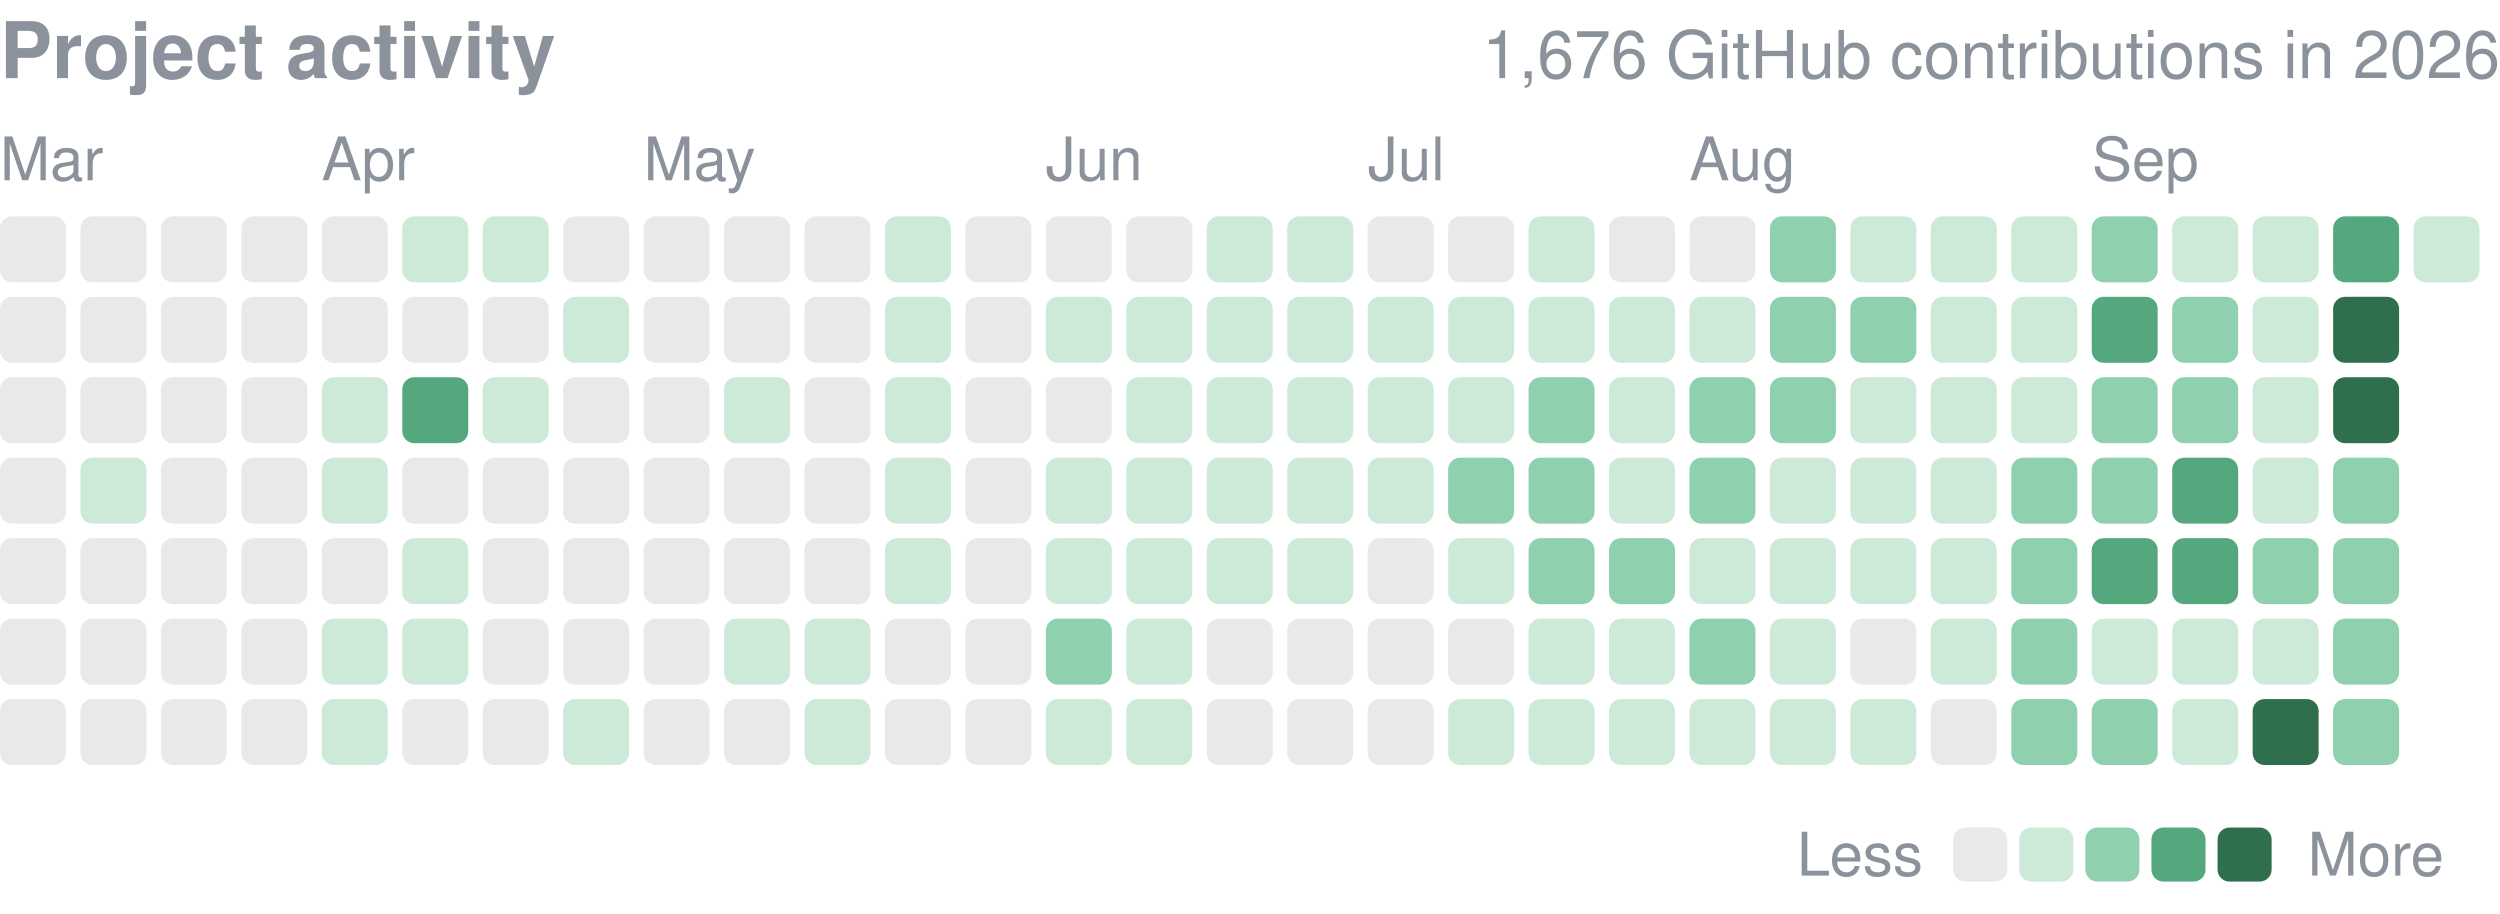
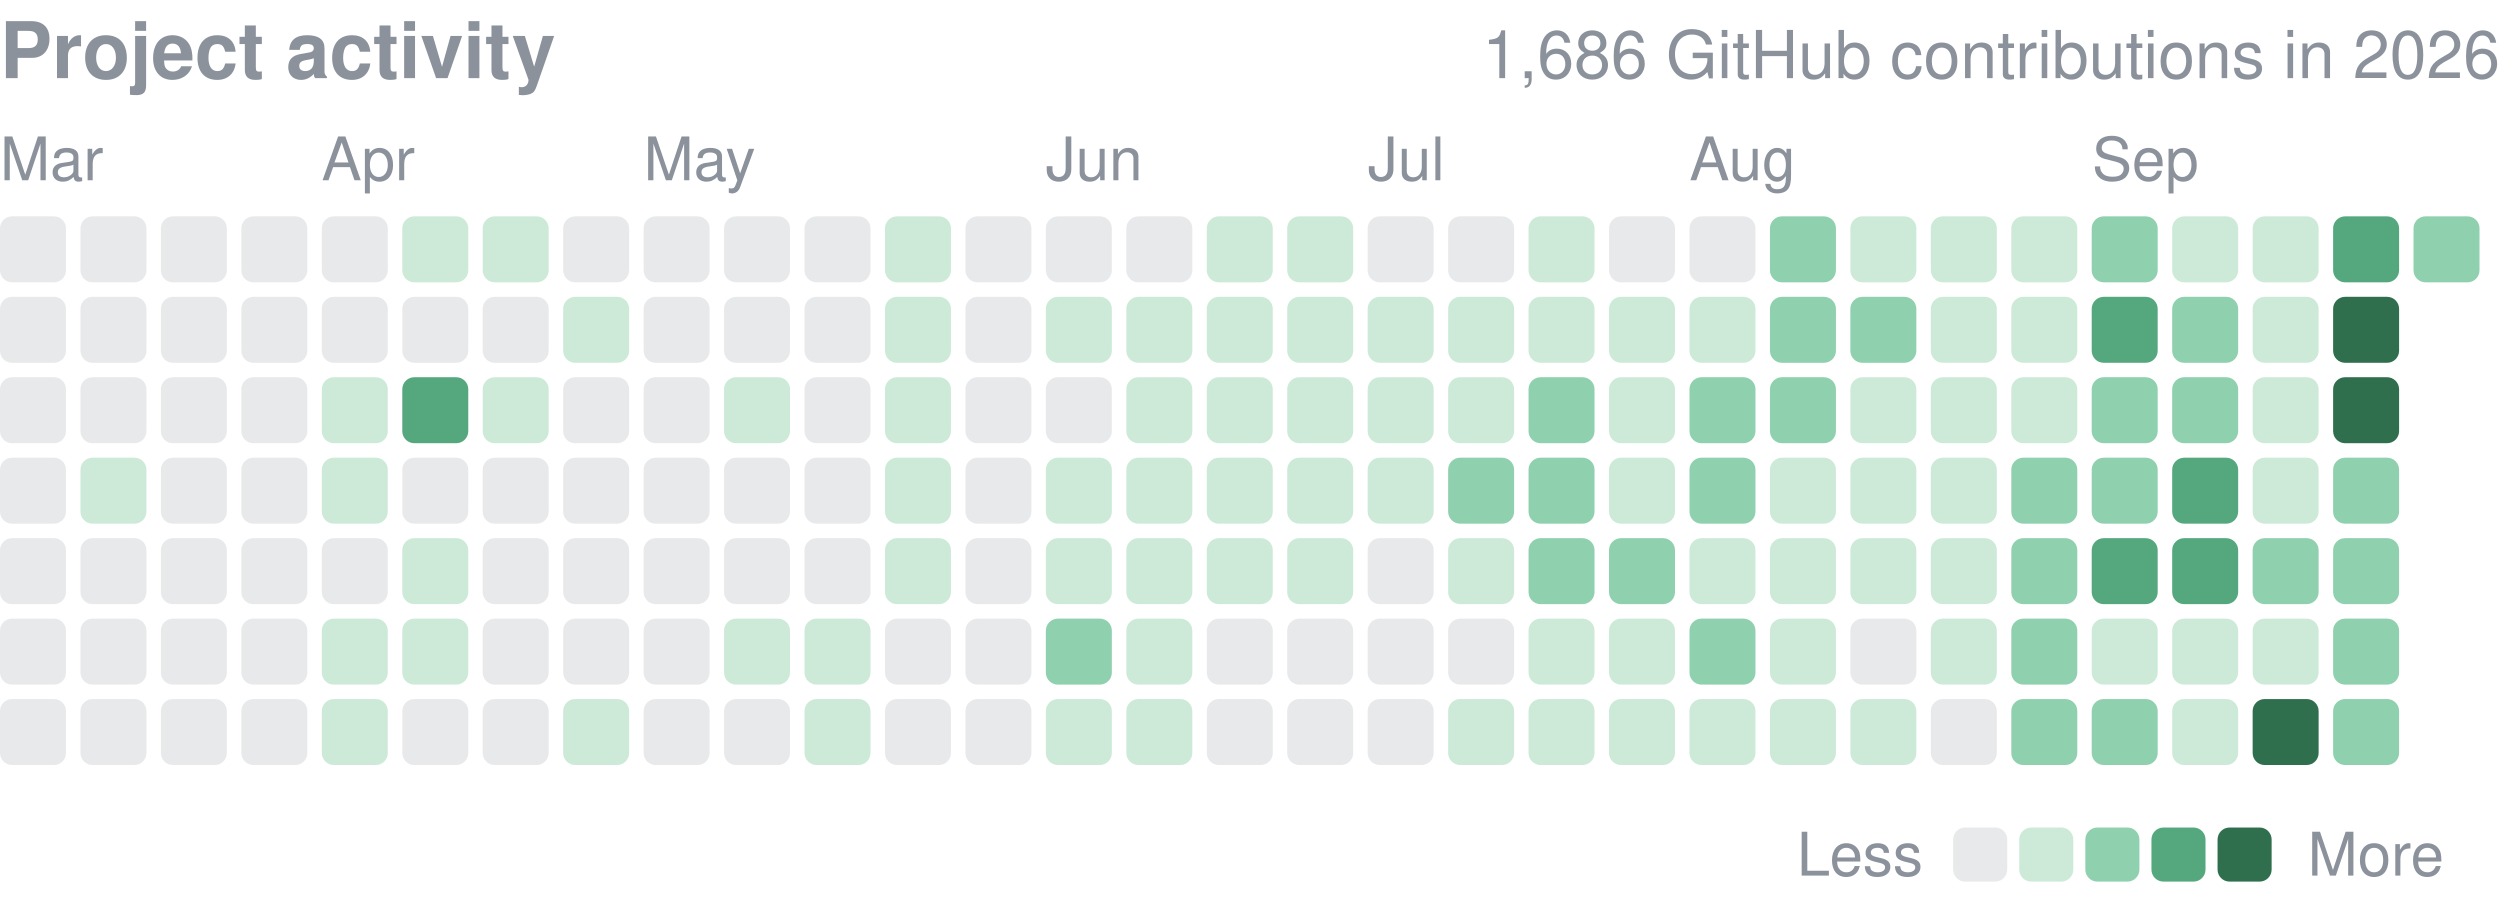
<svg xmlns="http://www.w3.org/2000/svg" width="416" height="152" viewBox="0 0 416 152" role="img" aria-label="yjinyoo GitHub contributions per day in 2026">
  <style>text{font-family:-apple-system,BlinkMacSystemFont,"Segoe UI",Helvetica,Arial,sans-serif}</style>
  <text x="0" y="13" font-size="13" font-weight="600" fill="#8b929c">Project activity</text>
-   <text x="416" y="13" font-size="11" fill="#8b929c" text-anchor="end">1,676 GitHub contributions in 2026</text>
+   <text x="416" y="13" font-size="11" fill="#8b929c" text-anchor="end">1,686 GitHub contributions in 2026</text>
  <text x="0.0" y="30" font-size="10" fill="#8b929c">Mar</text>
  <text x="53.5" y="30" font-size="10" fill="#8b929c">Apr</text>
  <text x="107.1" y="30" font-size="10" fill="#8b929c">May</text>
  <text x="174.0" y="30" font-size="10" fill="#8b929c">Jun</text>
  <text x="227.6" y="30" font-size="10" fill="#8b929c">Jul</text>
  <text x="281.1" y="30" font-size="10" fill="#8b929c">Aug</text>
  <text x="348.1" y="30" font-size="10" fill="#8b929c">Sep</text>
  <rect x="0.00" y="36.00" width="10.98" height="10.98" rx="2.0" fill="#8b929c" opacity="0.2" />
  <rect x="0.00" y="49.39" width="10.98" height="10.98" rx="2.0" fill="#8b929c" opacity="0.2" />
  <rect x="0.00" y="62.77" width="10.98" height="10.98" rx="2.0" fill="#8b929c" opacity="0.2" />
  <rect x="0.00" y="76.16" width="10.98" height="10.98" rx="2.0" fill="#8b929c" opacity="0.2" />
  <rect x="0.00" y="89.55" width="10.98" height="10.98" rx="2.0" fill="#8b929c" opacity="0.2" />
  <rect x="0.00" y="102.94" width="10.98" height="10.98" rx="2.0" fill="#8b929c" opacity="0.2" />
  <rect x="0.00" y="116.32" width="10.98" height="10.98" rx="2.0" fill="#8b929c" opacity="0.2" />
  <rect x="13.39" y="36.00" width="10.98" height="10.98" rx="2.0" fill="#8b929c" opacity="0.2" />
  <rect x="13.39" y="49.39" width="10.98" height="10.98" rx="2.0" fill="#8b929c" opacity="0.2" />
  <rect x="13.39" y="62.77" width="10.98" height="10.98" rx="2.0" fill="#8b929c" opacity="0.2" />
  <rect x="13.39" y="76.16" width="10.98" height="10.98" rx="2.0" fill="#cdead9" />
  <rect x="13.39" y="89.55" width="10.98" height="10.98" rx="2.0" fill="#8b929c" opacity="0.2" />
  <rect x="13.39" y="102.94" width="10.98" height="10.98" rx="2.0" fill="#8b929c" opacity="0.2" />
  <rect x="13.39" y="116.32" width="10.98" height="10.98" rx="2.0" fill="#8b929c" opacity="0.2" />
  <rect x="26.77" y="36.00" width="10.98" height="10.98" rx="2.0" fill="#8b929c" opacity="0.2" />
  <rect x="26.77" y="49.39" width="10.98" height="10.98" rx="2.0" fill="#8b929c" opacity="0.2" />
  <rect x="26.77" y="62.77" width="10.98" height="10.98" rx="2.0" fill="#8b929c" opacity="0.2" />
  <rect x="26.77" y="76.16" width="10.98" height="10.98" rx="2.0" fill="#8b929c" opacity="0.2" />
  <rect x="26.77" y="89.55" width="10.98" height="10.98" rx="2.0" fill="#8b929c" opacity="0.2" />
  <rect x="26.77" y="102.94" width="10.98" height="10.98" rx="2.0" fill="#8b929c" opacity="0.2" />
  <rect x="26.77" y="116.32" width="10.98" height="10.98" rx="2.0" fill="#8b929c" opacity="0.2" />
  <rect x="40.16" y="36.00" width="10.98" height="10.98" rx="2.0" fill="#8b929c" opacity="0.2" />
  <rect x="40.16" y="49.39" width="10.98" height="10.98" rx="2.0" fill="#8b929c" opacity="0.2" />
  <rect x="40.16" y="62.77" width="10.98" height="10.98" rx="2.0" fill="#8b929c" opacity="0.2" />
  <rect x="40.16" y="76.16" width="10.98" height="10.98" rx="2.0" fill="#8b929c" opacity="0.2" />
  <rect x="40.16" y="89.55" width="10.98" height="10.98" rx="2.0" fill="#8b929c" opacity="0.2" />
  <rect x="40.16" y="102.94" width="10.98" height="10.98" rx="2.0" fill="#8b929c" opacity="0.2" />
  <rect x="40.16" y="116.32" width="10.98" height="10.98" rx="2.0" fill="#8b929c" opacity="0.2" />
  <rect x="53.55" y="36.00" width="10.98" height="10.98" rx="2.0" fill="#8b929c" opacity="0.2" />
  <rect x="53.55" y="49.39" width="10.98" height="10.98" rx="2.0" fill="#8b929c" opacity="0.2" />
  <rect x="53.55" y="62.77" width="10.98" height="10.98" rx="2.0" fill="#cdead9" />
  <rect x="53.55" y="76.16" width="10.98" height="10.98" rx="2.0" fill="#cdead9" />
  <rect x="53.55" y="89.55" width="10.98" height="10.98" rx="2.0" fill="#8b929c" opacity="0.2" />
  <rect x="53.55" y="102.94" width="10.98" height="10.98" rx="2.0" fill="#cdead9" />
  <rect x="53.55" y="116.32" width="10.98" height="10.98" rx="2.0" fill="#cdead9" />
  <rect x="66.94" y="36.00" width="10.98" height="10.98" rx="2.0" fill="#cdead9" />
  <rect x="66.94" y="49.39" width="10.98" height="10.98" rx="2.0" fill="#8b929c" opacity="0.2" />
  <rect x="66.94" y="62.77" width="10.98" height="10.98" rx="2.0" fill="#55a87e" />
  <rect x="66.94" y="76.16" width="10.98" height="10.98" rx="2.0" fill="#8b929c" opacity="0.2" />
  <rect x="66.94" y="89.55" width="10.98" height="10.98" rx="2.0" fill="#cdead9" />
  <rect x="66.94" y="102.94" width="10.98" height="10.98" rx="2.0" fill="#cdead9" />
  <rect x="66.94" y="116.32" width="10.98" height="10.98" rx="2.0" fill="#8b929c" opacity="0.2" />
  <rect x="80.32" y="36.00" width="10.98" height="10.98" rx="2.0" fill="#cdead9" />
  <rect x="80.32" y="49.39" width="10.98" height="10.98" rx="2.0" fill="#8b929c" opacity="0.2" />
  <rect x="80.32" y="62.77" width="10.98" height="10.98" rx="2.0" fill="#cdead9" />
  <rect x="80.32" y="76.16" width="10.98" height="10.98" rx="2.0" fill="#8b929c" opacity="0.2" />
  <rect x="80.32" y="89.55" width="10.98" height="10.98" rx="2.0" fill="#8b929c" opacity="0.2" />
  <rect x="80.32" y="102.94" width="10.98" height="10.98" rx="2.0" fill="#8b929c" opacity="0.2" />
  <rect x="80.32" y="116.32" width="10.98" height="10.98" rx="2.0" fill="#8b929c" opacity="0.2" />
  <rect x="93.71" y="36.00" width="10.98" height="10.98" rx="2.0" fill="#8b929c" opacity="0.2" />
  <rect x="93.71" y="49.39" width="10.98" height="10.98" rx="2.0" fill="#cdead9" />
  <rect x="93.71" y="62.77" width="10.98" height="10.98" rx="2.0" fill="#8b929c" opacity="0.2" />
  <rect x="93.71" y="76.16" width="10.98" height="10.98" rx="2.0" fill="#8b929c" opacity="0.2" />
  <rect x="93.71" y="89.55" width="10.98" height="10.98" rx="2.0" fill="#8b929c" opacity="0.2" />
  <rect x="93.71" y="102.94" width="10.98" height="10.98" rx="2.0" fill="#8b929c" opacity="0.2" />
  <rect x="93.71" y="116.32" width="10.98" height="10.98" rx="2.0" fill="#cdead9" />
  <rect x="107.10" y="36.00" width="10.98" height="10.98" rx="2.0" fill="#8b929c" opacity="0.2" />
  <rect x="107.10" y="49.39" width="10.98" height="10.98" rx="2.0" fill="#8b929c" opacity="0.2" />
  <rect x="107.10" y="62.77" width="10.98" height="10.98" rx="2.0" fill="#8b929c" opacity="0.2" />
  <rect x="107.10" y="76.16" width="10.98" height="10.98" rx="2.0" fill="#8b929c" opacity="0.2" />
  <rect x="107.10" y="89.55" width="10.98" height="10.98" rx="2.0" fill="#8b929c" opacity="0.2" />
  <rect x="107.10" y="102.94" width="10.98" height="10.98" rx="2.0" fill="#8b929c" opacity="0.2" />
  <rect x="107.10" y="116.32" width="10.98" height="10.98" rx="2.0" fill="#8b929c" opacity="0.2" />
  <rect x="120.48" y="36.00" width="10.98" height="10.98" rx="2.0" fill="#8b929c" opacity="0.2" />
  <rect x="120.48" y="49.39" width="10.98" height="10.98" rx="2.0" fill="#8b929c" opacity="0.2" />
  <rect x="120.48" y="62.77" width="10.98" height="10.98" rx="2.0" fill="#cdead9" />
  <rect x="120.48" y="76.16" width="10.98" height="10.98" rx="2.0" fill="#8b929c" opacity="0.2" />
  <rect x="120.48" y="89.55" width="10.98" height="10.98" rx="2.0" fill="#8b929c" opacity="0.2" />
  <rect x="120.48" y="102.94" width="10.98" height="10.98" rx="2.0" fill="#cdead9" />
  <rect x="120.48" y="116.32" width="10.98" height="10.98" rx="2.0" fill="#8b929c" opacity="0.2" />
  <rect x="133.87" y="36.00" width="10.98" height="10.98" rx="2.0" fill="#8b929c" opacity="0.2" />
  <rect x="133.87" y="49.39" width="10.98" height="10.98" rx="2.0" fill="#8b929c" opacity="0.2" />
  <rect x="133.87" y="62.77" width="10.98" height="10.98" rx="2.0" fill="#8b929c" opacity="0.2" />
  <rect x="133.87" y="76.16" width="10.98" height="10.98" rx="2.0" fill="#8b929c" opacity="0.2" />
  <rect x="133.87" y="89.55" width="10.98" height="10.98" rx="2.0" fill="#8b929c" opacity="0.2" />
  <rect x="133.87" y="102.94" width="10.98" height="10.98" rx="2.0" fill="#cdead9" />
  <rect x="133.87" y="116.32" width="10.98" height="10.98" rx="2.0" fill="#cdead9" />
  <rect x="147.26" y="36.00" width="10.98" height="10.98" rx="2.0" fill="#cdead9" />
  <rect x="147.26" y="49.39" width="10.98" height="10.98" rx="2.0" fill="#cdead9" />
  <rect x="147.26" y="62.77" width="10.98" height="10.98" rx="2.0" fill="#cdead9" />
  <rect x="147.26" y="76.16" width="10.98" height="10.98" rx="2.0" fill="#cdead9" />
  <rect x="147.26" y="89.55" width="10.98" height="10.98" rx="2.0" fill="#cdead9" />
  <rect x="147.26" y="102.94" width="10.98" height="10.98" rx="2.0" fill="#8b929c" opacity="0.2" />
  <rect x="147.26" y="116.32" width="10.98" height="10.98" rx="2.0" fill="#8b929c" opacity="0.2" />
  <rect x="160.65" y="36.00" width="10.98" height="10.98" rx="2.0" fill="#8b929c" opacity="0.2" />
  <rect x="160.65" y="49.39" width="10.98" height="10.98" rx="2.0" fill="#8b929c" opacity="0.2" />
  <rect x="160.65" y="62.77" width="10.98" height="10.98" rx="2.0" fill="#8b929c" opacity="0.2" />
  <rect x="160.65" y="76.16" width="10.98" height="10.98" rx="2.0" fill="#8b929c" opacity="0.2" />
  <rect x="160.65" y="89.55" width="10.98" height="10.98" rx="2.0" fill="#8b929c" opacity="0.2" />
  <rect x="160.65" y="102.94" width="10.98" height="10.98" rx="2.0" fill="#8b929c" opacity="0.2" />
  <rect x="160.65" y="116.32" width="10.98" height="10.98" rx="2.0" fill="#8b929c" opacity="0.2" />
  <rect x="174.03" y="36.00" width="10.98" height="10.98" rx="2.0" fill="#8b929c" opacity="0.2" />
  <rect x="174.03" y="49.39" width="10.98" height="10.98" rx="2.0" fill="#cdead9" />
  <rect x="174.03" y="62.77" width="10.98" height="10.98" rx="2.0" fill="#8b929c" opacity="0.2" />
  <rect x="174.03" y="76.16" width="10.98" height="10.98" rx="2.0" fill="#cdead9" />
  <rect x="174.03" y="89.55" width="10.98" height="10.98" rx="2.0" fill="#cdead9" />
  <rect x="174.03" y="102.94" width="10.98" height="10.98" rx="2.0" fill="#8fd0ae" />
  <rect x="174.03" y="116.32" width="10.98" height="10.98" rx="2.0" fill="#cdead9" />
  <rect x="187.42" y="36.00" width="10.98" height="10.98" rx="2.0" fill="#8b929c" opacity="0.2" />
  <rect x="187.42" y="49.39" width="10.98" height="10.98" rx="2.0" fill="#cdead9" />
  <rect x="187.42" y="62.77" width="10.98" height="10.98" rx="2.0" fill="#cdead9" />
  <rect x="187.42" y="76.16" width="10.98" height="10.98" rx="2.0" fill="#cdead9" />
  <rect x="187.42" y="89.55" width="10.98" height="10.98" rx="2.0" fill="#cdead9" />
  <rect x="187.42" y="102.94" width="10.98" height="10.98" rx="2.0" fill="#cdead9" />
  <rect x="187.42" y="116.32" width="10.98" height="10.98" rx="2.0" fill="#cdead9" />
  <rect x="200.81" y="36.00" width="10.98" height="10.98" rx="2.0" fill="#cdead9" />
  <rect x="200.81" y="49.39" width="10.98" height="10.98" rx="2.0" fill="#cdead9" />
  <rect x="200.81" y="62.77" width="10.98" height="10.98" rx="2.0" fill="#cdead9" />
  <rect x="200.81" y="76.16" width="10.98" height="10.98" rx="2.0" fill="#cdead9" />
  <rect x="200.81" y="89.55" width="10.98" height="10.98" rx="2.0" fill="#cdead9" />
  <rect x="200.81" y="102.94" width="10.98" height="10.98" rx="2.0" fill="#8b929c" opacity="0.2" />
  <rect x="200.81" y="116.32" width="10.98" height="10.98" rx="2.0" fill="#8b929c" opacity="0.2" />
  <rect x="214.19" y="36.00" width="10.98" height="10.98" rx="2.0" fill="#cdead9" />
  <rect x="214.19" y="49.39" width="10.98" height="10.98" rx="2.0" fill="#cdead9" />
  <rect x="214.19" y="62.77" width="10.98" height="10.98" rx="2.0" fill="#cdead9" />
  <rect x="214.19" y="76.16" width="10.98" height="10.98" rx="2.0" fill="#cdead9" />
  <rect x="214.19" y="89.55" width="10.98" height="10.98" rx="2.0" fill="#cdead9" />
  <rect x="214.19" y="102.94" width="10.98" height="10.98" rx="2.0" fill="#8b929c" opacity="0.2" />
  <rect x="214.19" y="116.32" width="10.98" height="10.98" rx="2.0" fill="#8b929c" opacity="0.2" />
  <rect x="227.58" y="36.00" width="10.98" height="10.98" rx="2.0" fill="#8b929c" opacity="0.2" />
  <rect x="227.58" y="49.39" width="10.98" height="10.98" rx="2.0" fill="#cdead9" />
  <rect x="227.58" y="62.77" width="10.98" height="10.98" rx="2.0" fill="#cdead9" />
  <rect x="227.58" y="76.16" width="10.98" height="10.98" rx="2.0" fill="#cdead9" />
  <rect x="227.58" y="89.55" width="10.98" height="10.98" rx="2.0" fill="#8b929c" opacity="0.2" />
  <rect x="227.58" y="102.94" width="10.98" height="10.98" rx="2.0" fill="#8b929c" opacity="0.2" />
  <rect x="227.58" y="116.32" width="10.98" height="10.98" rx="2.0" fill="#8b929c" opacity="0.2" />
  <rect x="240.97" y="36.00" width="10.98" height="10.98" rx="2.0" fill="#8b929c" opacity="0.2" />
  <rect x="240.97" y="49.39" width="10.98" height="10.98" rx="2.0" fill="#cdead9" />
  <rect x="240.97" y="62.77" width="10.98" height="10.98" rx="2.0" fill="#cdead9" />
  <rect x="240.97" y="76.16" width="10.98" height="10.98" rx="2.0" fill="#8fd0ae" />
  <rect x="240.97" y="89.55" width="10.98" height="10.98" rx="2.0" fill="#cdead9" />
  <rect x="240.97" y="102.94" width="10.98" height="10.98" rx="2.0" fill="#8b929c" opacity="0.2" />
  <rect x="240.97" y="116.32" width="10.98" height="10.98" rx="2.0" fill="#cdead9" />
  <rect x="254.35" y="36.00" width="10.98" height="10.98" rx="2.0" fill="#cdead9" />
  <rect x="254.35" y="49.39" width="10.98" height="10.98" rx="2.0" fill="#cdead9" />
  <rect x="254.35" y="62.77" width="10.98" height="10.98" rx="2.0" fill="#8fd0ae" />
  <rect x="254.35" y="76.16" width="10.98" height="10.98" rx="2.0" fill="#8fd0ae" />
  <rect x="254.35" y="89.55" width="10.98" height="10.98" rx="2.0" fill="#8fd0ae" />
  <rect x="254.35" y="102.94" width="10.98" height="10.98" rx="2.0" fill="#cdead9" />
  <rect x="254.35" y="116.32" width="10.98" height="10.98" rx="2.0" fill="#cdead9" />
  <rect x="267.74" y="36.00" width="10.98" height="10.98" rx="2.0" fill="#8b929c" opacity="0.2" />
  <rect x="267.74" y="49.39" width="10.98" height="10.98" rx="2.0" fill="#cdead9" />
  <rect x="267.74" y="62.77" width="10.98" height="10.98" rx="2.0" fill="#cdead9" />
  <rect x="267.74" y="76.16" width="10.98" height="10.98" rx="2.0" fill="#cdead9" />
  <rect x="267.74" y="89.55" width="10.98" height="10.98" rx="2.0" fill="#8fd0ae" />
  <rect x="267.74" y="102.94" width="10.98" height="10.98" rx="2.0" fill="#cdead9" />
  <rect x="267.74" y="116.32" width="10.98" height="10.98" rx="2.0" fill="#cdead9" />
  <rect x="281.13" y="36.00" width="10.98" height="10.98" rx="2.0" fill="#8b929c" opacity="0.2" />
  <rect x="281.13" y="49.39" width="10.98" height="10.98" rx="2.0" fill="#cdead9" />
  <rect x="281.13" y="62.77" width="10.98" height="10.98" rx="2.0" fill="#8fd0ae" />
  <rect x="281.13" y="76.16" width="10.98" height="10.98" rx="2.0" fill="#8fd0ae" />
  <rect x="281.13" y="89.55" width="10.98" height="10.98" rx="2.0" fill="#cdead9" />
  <rect x="281.13" y="102.94" width="10.98" height="10.98" rx="2.0" fill="#8fd0ae" />
  <rect x="281.13" y="116.32" width="10.98" height="10.98" rx="2.0" fill="#cdead9" />
  <rect x="294.52" y="36.00" width="10.98" height="10.98" rx="2.0" fill="#8fd0ae" />
  <rect x="294.52" y="49.39" width="10.98" height="10.98" rx="2.0" fill="#8fd0ae" />
  <rect x="294.52" y="62.77" width="10.98" height="10.98" rx="2.0" fill="#8fd0ae" />
  <rect x="294.52" y="76.16" width="10.98" height="10.98" rx="2.0" fill="#cdead9" />
  <rect x="294.52" y="89.55" width="10.98" height="10.98" rx="2.0" fill="#cdead9" />
  <rect x="294.52" y="102.94" width="10.98" height="10.98" rx="2.0" fill="#cdead9" />
  <rect x="294.52" y="116.32" width="10.98" height="10.98" rx="2.0" fill="#cdead9" />
  <rect x="307.90" y="36.00" width="10.98" height="10.98" rx="2.0" fill="#cdead9" />
  <rect x="307.90" y="49.39" width="10.98" height="10.98" rx="2.0" fill="#8fd0ae" />
  <rect x="307.90" y="62.77" width="10.98" height="10.98" rx="2.0" fill="#cdead9" />
  <rect x="307.90" y="76.16" width="10.98" height="10.98" rx="2.0" fill="#cdead9" />
  <rect x="307.90" y="89.55" width="10.98" height="10.98" rx="2.0" fill="#cdead9" />
  <rect x="307.90" y="102.94" width="10.98" height="10.98" rx="2.0" fill="#8b929c" opacity="0.2" />
  <rect x="307.90" y="116.32" width="10.98" height="10.98" rx="2.0" fill="#cdead9" />
  <rect x="321.29" y="36.00" width="10.98" height="10.98" rx="2.0" fill="#cdead9" />
  <rect x="321.29" y="49.39" width="10.98" height="10.98" rx="2.0" fill="#cdead9" />
  <rect x="321.29" y="62.77" width="10.98" height="10.98" rx="2.0" fill="#cdead9" />
  <rect x="321.29" y="76.16" width="10.98" height="10.98" rx="2.0" fill="#cdead9" />
  <rect x="321.29" y="89.55" width="10.98" height="10.98" rx="2.0" fill="#cdead9" />
  <rect x="321.29" y="102.94" width="10.98" height="10.98" rx="2.0" fill="#cdead9" />
  <rect x="321.29" y="116.32" width="10.98" height="10.98" rx="2.0" fill="#8b929c" opacity="0.2" />
  <rect x="334.68" y="36.00" width="10.98" height="10.98" rx="2.0" fill="#cdead9" />
  <rect x="334.68" y="49.39" width="10.98" height="10.98" rx="2.0" fill="#cdead9" />
  <rect x="334.68" y="62.77" width="10.98" height="10.98" rx="2.0" fill="#cdead9" />
  <rect x="334.68" y="76.16" width="10.98" height="10.98" rx="2.0" fill="#8fd0ae" />
  <rect x="334.68" y="89.55" width="10.98" height="10.98" rx="2.0" fill="#8fd0ae" />
  <rect x="334.68" y="102.94" width="10.98" height="10.98" rx="2.0" fill="#8fd0ae" />
  <rect x="334.68" y="116.32" width="10.98" height="10.98" rx="2.0" fill="#8fd0ae" />
  <rect x="348.06" y="36.00" width="10.98" height="10.98" rx="2.0" fill="#8fd0ae" />
  <rect x="348.06" y="49.39" width="10.98" height="10.98" rx="2.0" fill="#55a87e" />
  <rect x="348.06" y="62.77" width="10.98" height="10.98" rx="2.0" fill="#8fd0ae" />
  <rect x="348.06" y="76.16" width="10.98" height="10.98" rx="2.0" fill="#8fd0ae" />
  <rect x="348.06" y="89.55" width="10.98" height="10.98" rx="2.0" fill="#55a87e" />
  <rect x="348.06" y="102.94" width="10.98" height="10.98" rx="2.0" fill="#cdead9" />
  <rect x="348.06" y="116.32" width="10.98" height="10.98" rx="2.0" fill="#8fd0ae" />
  <rect x="361.45" y="36.00" width="10.98" height="10.98" rx="2.0" fill="#cdead9" />
  <rect x="361.45" y="49.39" width="10.98" height="10.98" rx="2.0" fill="#8fd0ae" />
  <rect x="361.45" y="62.77" width="10.98" height="10.98" rx="2.0" fill="#8fd0ae" />
  <rect x="361.45" y="76.16" width="10.98" height="10.98" rx="2.0" fill="#55a87e" />
  <rect x="361.45" y="89.55" width="10.98" height="10.98" rx="2.0" fill="#55a87e" />
  <rect x="361.45" y="102.94" width="10.98" height="10.98" rx="2.0" fill="#cdead9" />
  <rect x="361.45" y="116.32" width="10.98" height="10.98" rx="2.0" fill="#cdead9" />
  <rect x="374.84" y="36.00" width="10.98" height="10.98" rx="2.0" fill="#cdead9" />
  <rect x="374.84" y="49.39" width="10.98" height="10.98" rx="2.0" fill="#cdead9" />
  <rect x="374.84" y="62.77" width="10.98" height="10.98" rx="2.0" fill="#cdead9" />
  <rect x="374.84" y="76.16" width="10.98" height="10.98" rx="2.0" fill="#cdead9" />
  <rect x="374.84" y="89.55" width="10.98" height="10.98" rx="2.0" fill="#8fd0ae" />
  <rect x="374.84" y="102.94" width="10.98" height="10.98" rx="2.0" fill="#cdead9" />
  <rect x="374.84" y="116.32" width="10.98" height="10.98" rx="2.0" fill="#2f6f4e" />
  <rect x="388.23" y="36.00" width="10.98" height="10.98" rx="2.0" fill="#55a87e" />
  <rect x="388.23" y="49.39" width="10.98" height="10.98" rx="2.0" fill="#2f6f4e" />
  <rect x="388.23" y="62.77" width="10.98" height="10.98" rx="2.0" fill="#2f6f4e" />
  <rect x="388.23" y="76.16" width="10.98" height="10.98" rx="2.0" fill="#8fd0ae" />
  <rect x="388.23" y="89.55" width="10.98" height="10.98" rx="2.0" fill="#8fd0ae" />
  <rect x="388.23" y="102.94" width="10.98" height="10.98" rx="2.0" fill="#8fd0ae" />
  <rect x="388.23" y="116.32" width="10.98" height="10.98" rx="2.0" fill="#8fd0ae" />
-   <rect x="401.61" y="36.00" width="10.98" height="10.98" rx="2.0" fill="#cdead9" />
+   <rect x="401.61" y="36.00" width="10.98" height="10.98" rx="2.0" fill="#8fd0ae" />
  <text x="299" y="145.7" font-size="10" fill="#8b929c">Less</text>
  <rect x="325" y="137.7" width="9" height="9" rx="2.0" fill="#8b929c" opacity="0.2" />
  <rect x="336.0" y="137.7" width="9" height="9" rx="2.0" fill="#cdead9" />
  <rect x="347.0" y="137.7" width="9" height="9" rx="2.0" fill="#8fd0ae" />
  <rect x="358.0" y="137.7" width="9" height="9" rx="2.0" fill="#55a87e" />
  <rect x="369.0" y="137.7" width="9" height="9" rx="2.0" fill="#2f6f4e" />
  <text x="384.0" y="145.7" font-size="10" fill="#8b929c">More</text>
</svg>
